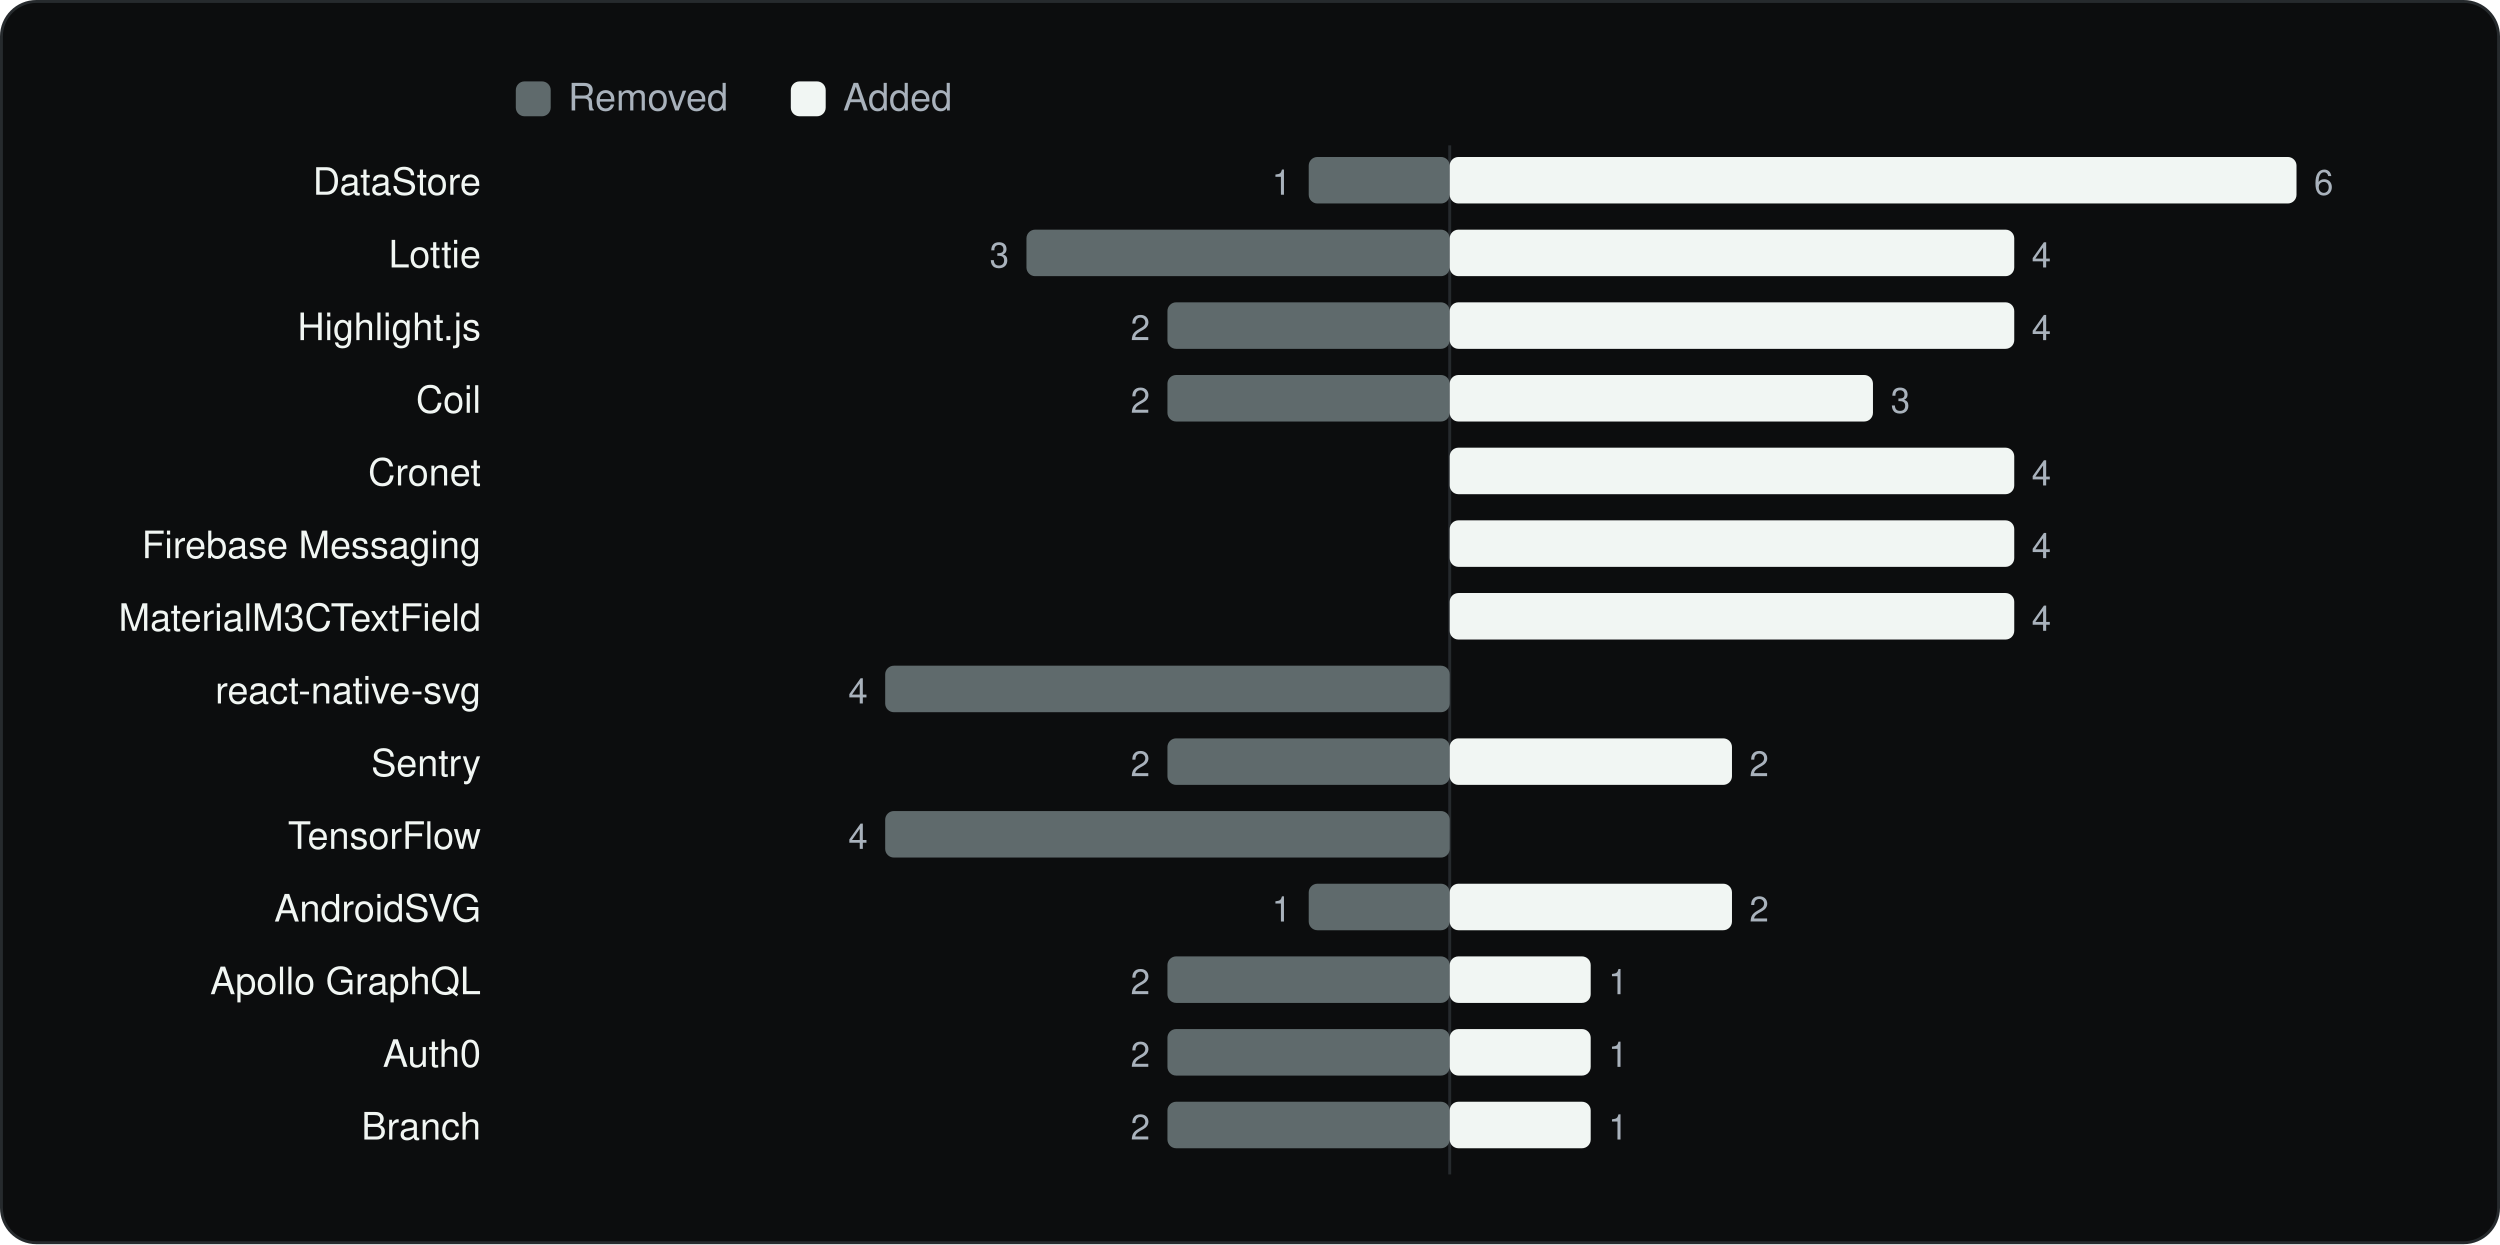
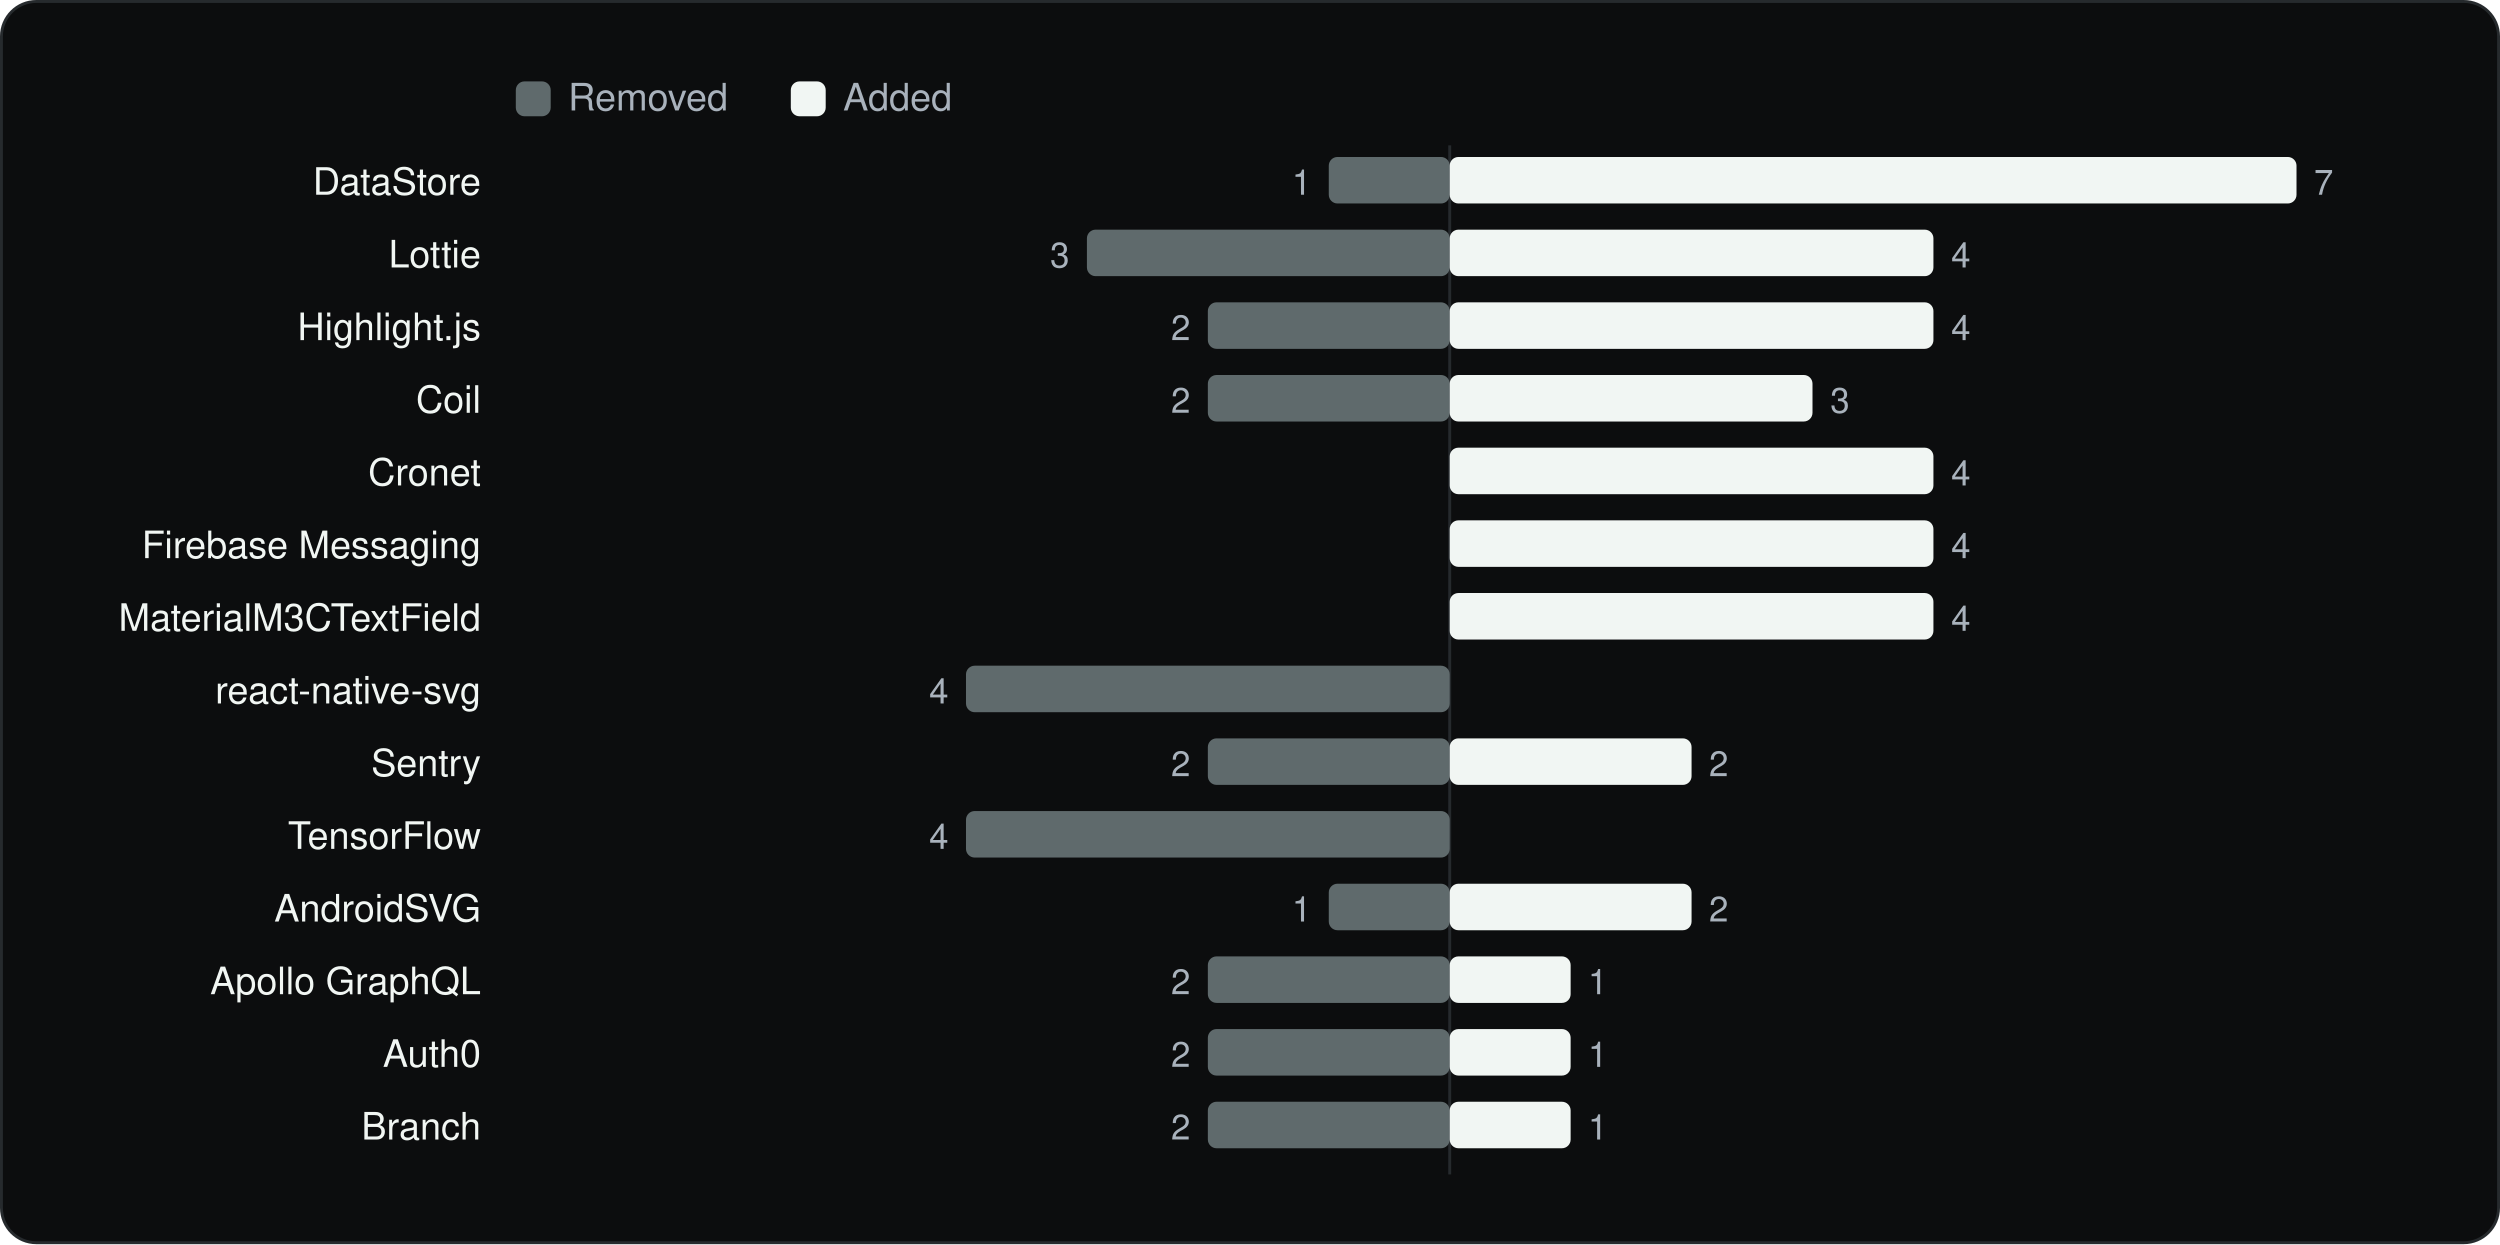
<svg xmlns="http://www.w3.org/2000/svg" viewBox="0 0 860 428" width="860" height="428" role="img" aria-label="SDKs added and removed between versions" font-family="Geist, -apple-system, BlinkMacSystemFont, 'Segoe UI', Helvetica, Arial, sans-serif">
  <rect x="0.5" y="0.5" width="859" height="427" rx="12" fill="#0C0D0E" stroke="#262A2D" />
  <g transform="translate(20 20)">
    <rect x="157.44" y="8" width="12" height="12" rx="3" fill="#5F6A6C" />
    <text x="175.44" y="18" font-size="13" fill="#A9B2BC">Removed</text>
    <rect x="252.04" y="8" width="12" height="12" rx="3" fill="#F1F6F3" />
    <text x="270.04" y="18" font-size="13" fill="#A9B2BC">Added</text>
    <line x1="478.7" y1="30" x2="478.7" y2="384" stroke="#262A2D" />
    <text x="145.44" y="47" font-size="13" text-anchor="end" fill="#F1F6F3">DataStore</text>
-     <rect x="430.2" y="34" width="48.5" height="16" rx="3" fill="#5F6A6C" />
-     <text x="424.2" y="47" font-size="12" text-anchor="end" fill="#A9B2BC">1</text>
+     <rect x="437.1" y="34" width="41.6" height="16" rx="3" fill="#5F6A6C" />
+     <text x="431.1" y="47" font-size="12" text-anchor="end" fill="#A9B2BC">1</text>
    <rect x="478.7" y="34" width="291.3" height="16" rx="3" fill="#F1F6F3" />
-     <text x="776.0" y="47" font-size="12" fill="#A9B2BC">6</text>
+     <text x="776.0" y="47" font-size="12" fill="#A9B2BC">7</text>
    <text x="145.44" y="72" font-size="13" text-anchor="end" fill="#F1F6F3">Lottie</text>
-     <rect x="333.1" y="59" width="145.6" height="16" rx="3" fill="#5F6A6C" />
-     <text x="327.1" y="72" font-size="12" text-anchor="end" fill="#A9B2BC">3</text>
-     <rect x="478.7" y="59" width="194.2" height="16" rx="3" fill="#F1F6F3" />
-     <text x="678.9" y="72" font-size="12" fill="#A9B2BC">4</text>
+     <rect x="353.9" y="59" width="124.8" height="16" rx="3" fill="#5F6A6C" />
+     <text x="347.9" y="72" font-size="12" text-anchor="end" fill="#A9B2BC">3</text>
+     <rect x="478.7" y="59" width="166.4" height="16" rx="3" fill="#F1F6F3" />
+     <text x="651.2" y="72" font-size="12" fill="#A9B2BC">4</text>
    <text x="145.44" y="97" font-size="13" text-anchor="end" fill="#F1F6F3">Highlight.js</text>
-     <rect x="381.6" y="84" width="97.1" height="16" rx="3" fill="#5F6A6C" />
-     <text x="375.6" y="97" font-size="12" text-anchor="end" fill="#A9B2BC">2</text>
-     <rect x="478.7" y="84" width="194.2" height="16" rx="3" fill="#F1F6F3" />
-     <text x="678.9" y="97" font-size="12" fill="#A9B2BC">4</text>
+     <rect x="395.5" y="84" width="83.2" height="16" rx="3" fill="#5F6A6C" />
+     <text x="389.5" y="97" font-size="12" text-anchor="end" fill="#A9B2BC">2</text>
+     <rect x="478.7" y="84" width="166.4" height="16" rx="3" fill="#F1F6F3" />
+     <text x="651.2" y="97" font-size="12" fill="#A9B2BC">4</text>
    <text x="145.44" y="122" font-size="13" text-anchor="end" fill="#F1F6F3">Coil</text>
-     <rect x="381.6" y="109" width="97.1" height="16" rx="3" fill="#5F6A6C" />
-     <text x="375.6" y="122" font-size="12" text-anchor="end" fill="#A9B2BC">2</text>
-     <rect x="478.7" y="109" width="145.6" height="16" rx="3" fill="#F1F6F3" />
-     <text x="630.4" y="122" font-size="12" fill="#A9B2BC">3</text>
+     <rect x="395.5" y="109" width="83.2" height="16" rx="3" fill="#5F6A6C" />
+     <text x="389.5" y="122" font-size="12" text-anchor="end" fill="#A9B2BC">2</text>
+     <rect x="478.7" y="109" width="124.8" height="16" rx="3" fill="#F1F6F3" />
+     <text x="609.6" y="122" font-size="12" fill="#A9B2BC">3</text>
    <text x="145.44" y="147" font-size="13" text-anchor="end" fill="#F1F6F3">Cronet</text>
-     <rect x="478.7" y="134" width="194.2" height="16" rx="3" fill="#F1F6F3" />
-     <text x="678.9" y="147" font-size="12" fill="#A9B2BC">4</text>
+     <rect x="478.7" y="134" width="166.4" height="16" rx="3" fill="#F1F6F3" />
+     <text x="651.2" y="147" font-size="12" fill="#A9B2BC">4</text>
    <text x="145.44" y="172" font-size="13" text-anchor="end" fill="#F1F6F3">Firebase Messaging</text>
-     <rect x="478.7" y="159" width="194.2" height="16" rx="3" fill="#F1F6F3" />
-     <text x="678.9" y="172" font-size="12" fill="#A9B2BC">4</text>
+     <rect x="478.7" y="159" width="166.4" height="16" rx="3" fill="#F1F6F3" />
+     <text x="651.2" y="172" font-size="12" fill="#A9B2BC">4</text>
    <text x="145.44" y="197" font-size="13" text-anchor="end" fill="#F1F6F3">MaterialM3CTextField</text>
-     <rect x="478.7" y="184" width="194.2" height="16" rx="3" fill="#F1F6F3" />
-     <text x="678.9" y="197" font-size="12" fill="#A9B2BC">4</text>
+     <rect x="478.7" y="184" width="166.4" height="16" rx="3" fill="#F1F6F3" />
+     <text x="651.2" y="197" font-size="12" fill="#A9B2BC">4</text>
    <text x="145.44" y="222" font-size="13" text-anchor="end" fill="#F1F6F3">react-native-svg</text>
-     <rect x="284.5" y="209" width="194.2" height="16" rx="3" fill="#5F6A6C" />
-     <text x="278.5" y="222" font-size="12" text-anchor="end" fill="#A9B2BC">4</text>
+     <rect x="312.3" y="209" width="166.4" height="16" rx="3" fill="#5F6A6C" />
+     <text x="306.3" y="222" font-size="12" text-anchor="end" fill="#A9B2BC">4</text>
    <text x="145.44" y="247" font-size="13" text-anchor="end" fill="#F1F6F3">Sentry</text>
-     <rect x="381.6" y="234" width="97.1" height="16" rx="3" fill="#5F6A6C" />
-     <text x="375.6" y="247" font-size="12" text-anchor="end" fill="#A9B2BC">2</text>
-     <rect x="478.7" y="234" width="97.1" height="16" rx="3" fill="#F1F6F3" />
-     <text x="581.8" y="247" font-size="12" fill="#A9B2BC">2</text>
+     <rect x="395.5" y="234" width="83.2" height="16" rx="3" fill="#5F6A6C" />
+     <text x="389.5" y="247" font-size="12" text-anchor="end" fill="#A9B2BC">2</text>
+     <rect x="478.7" y="234" width="83.2" height="16" rx="3" fill="#F1F6F3" />
+     <text x="567.9" y="247" font-size="12" fill="#A9B2BC">2</text>
    <text x="145.44" y="272" font-size="13" text-anchor="end" fill="#F1F6F3">TensorFlow</text>
-     <rect x="284.5" y="259" width="194.2" height="16" rx="3" fill="#5F6A6C" />
-     <text x="278.5" y="272" font-size="12" text-anchor="end" fill="#A9B2BC">4</text>
+     <rect x="312.3" y="259" width="166.4" height="16" rx="3" fill="#5F6A6C" />
+     <text x="306.3" y="272" font-size="12" text-anchor="end" fill="#A9B2BC">4</text>
    <text x="145.44" y="297" font-size="13" text-anchor="end" fill="#F1F6F3">AndroidSVG</text>
-     <rect x="430.2" y="284" width="48.5" height="16" rx="3" fill="#5F6A6C" />
-     <text x="424.2" y="297" font-size="12" text-anchor="end" fill="#A9B2BC">1</text>
-     <rect x="478.7" y="284" width="97.1" height="16" rx="3" fill="#F1F6F3" />
-     <text x="581.8" y="297" font-size="12" fill="#A9B2BC">2</text>
+     <rect x="437.1" y="284" width="41.6" height="16" rx="3" fill="#5F6A6C" />
+     <text x="431.1" y="297" font-size="12" text-anchor="end" fill="#A9B2BC">1</text>
+     <rect x="478.7" y="284" width="83.2" height="16" rx="3" fill="#F1F6F3" />
+     <text x="567.9" y="297" font-size="12" fill="#A9B2BC">2</text>
    <text x="145.44" y="322" font-size="13" text-anchor="end" fill="#F1F6F3">Apollo GraphQL</text>
-     <rect x="381.6" y="309" width="97.1" height="16" rx="3" fill="#5F6A6C" />
-     <text x="375.6" y="322" font-size="12" text-anchor="end" fill="#A9B2BC">2</text>
-     <rect x="478.7" y="309" width="48.5" height="16" rx="3" fill="#F1F6F3" />
-     <text x="533.3" y="322" font-size="12" fill="#A9B2BC">1</text>
+     <rect x="395.5" y="309" width="83.2" height="16" rx="3" fill="#5F6A6C" />
+     <text x="389.5" y="322" font-size="12" text-anchor="end" fill="#A9B2BC">2</text>
+     <rect x="478.7" y="309" width="41.6" height="16" rx="3" fill="#F1F6F3" />
+     <text x="526.3" y="322" font-size="12" fill="#A9B2BC">1</text>
    <text x="145.44" y="347" font-size="13" text-anchor="end" fill="#F1F6F3">Auth0</text>
-     <rect x="381.6" y="334" width="97.1" height="16" rx="3" fill="#5F6A6C" />
-     <text x="375.6" y="347" font-size="12" text-anchor="end" fill="#A9B2BC">2</text>
-     <rect x="478.7" y="334" width="48.5" height="16" rx="3" fill="#F1F6F3" />
-     <text x="533.3" y="347" font-size="12" fill="#A9B2BC">1</text>
+     <rect x="395.5" y="334" width="83.2" height="16" rx="3" fill="#5F6A6C" />
+     <text x="389.5" y="347" font-size="12" text-anchor="end" fill="#A9B2BC">2</text>
+     <rect x="478.7" y="334" width="41.6" height="16" rx="3" fill="#F1F6F3" />
+     <text x="526.3" y="347" font-size="12" fill="#A9B2BC">1</text>
    <text x="145.44" y="372" font-size="13" text-anchor="end" fill="#F1F6F3">Branch</text>
-     <rect x="381.6" y="359" width="97.1" height="16" rx="3" fill="#5F6A6C" />
-     <text x="375.6" y="372" font-size="12" text-anchor="end" fill="#A9B2BC">2</text>
-     <rect x="478.7" y="359" width="48.5" height="16" rx="3" fill="#F1F6F3" />
-     <text x="533.3" y="372" font-size="12" fill="#A9B2BC">1</text>
+     <rect x="395.5" y="359" width="83.2" height="16" rx="3" fill="#5F6A6C" />
+     <text x="389.5" y="372" font-size="12" text-anchor="end" fill="#A9B2BC">2</text>
+     <rect x="478.7" y="359" width="41.6" height="16" rx="3" fill="#F1F6F3" />
+     <text x="526.3" y="372" font-size="12" fill="#A9B2BC">1</text>
  </g>
</svg>
